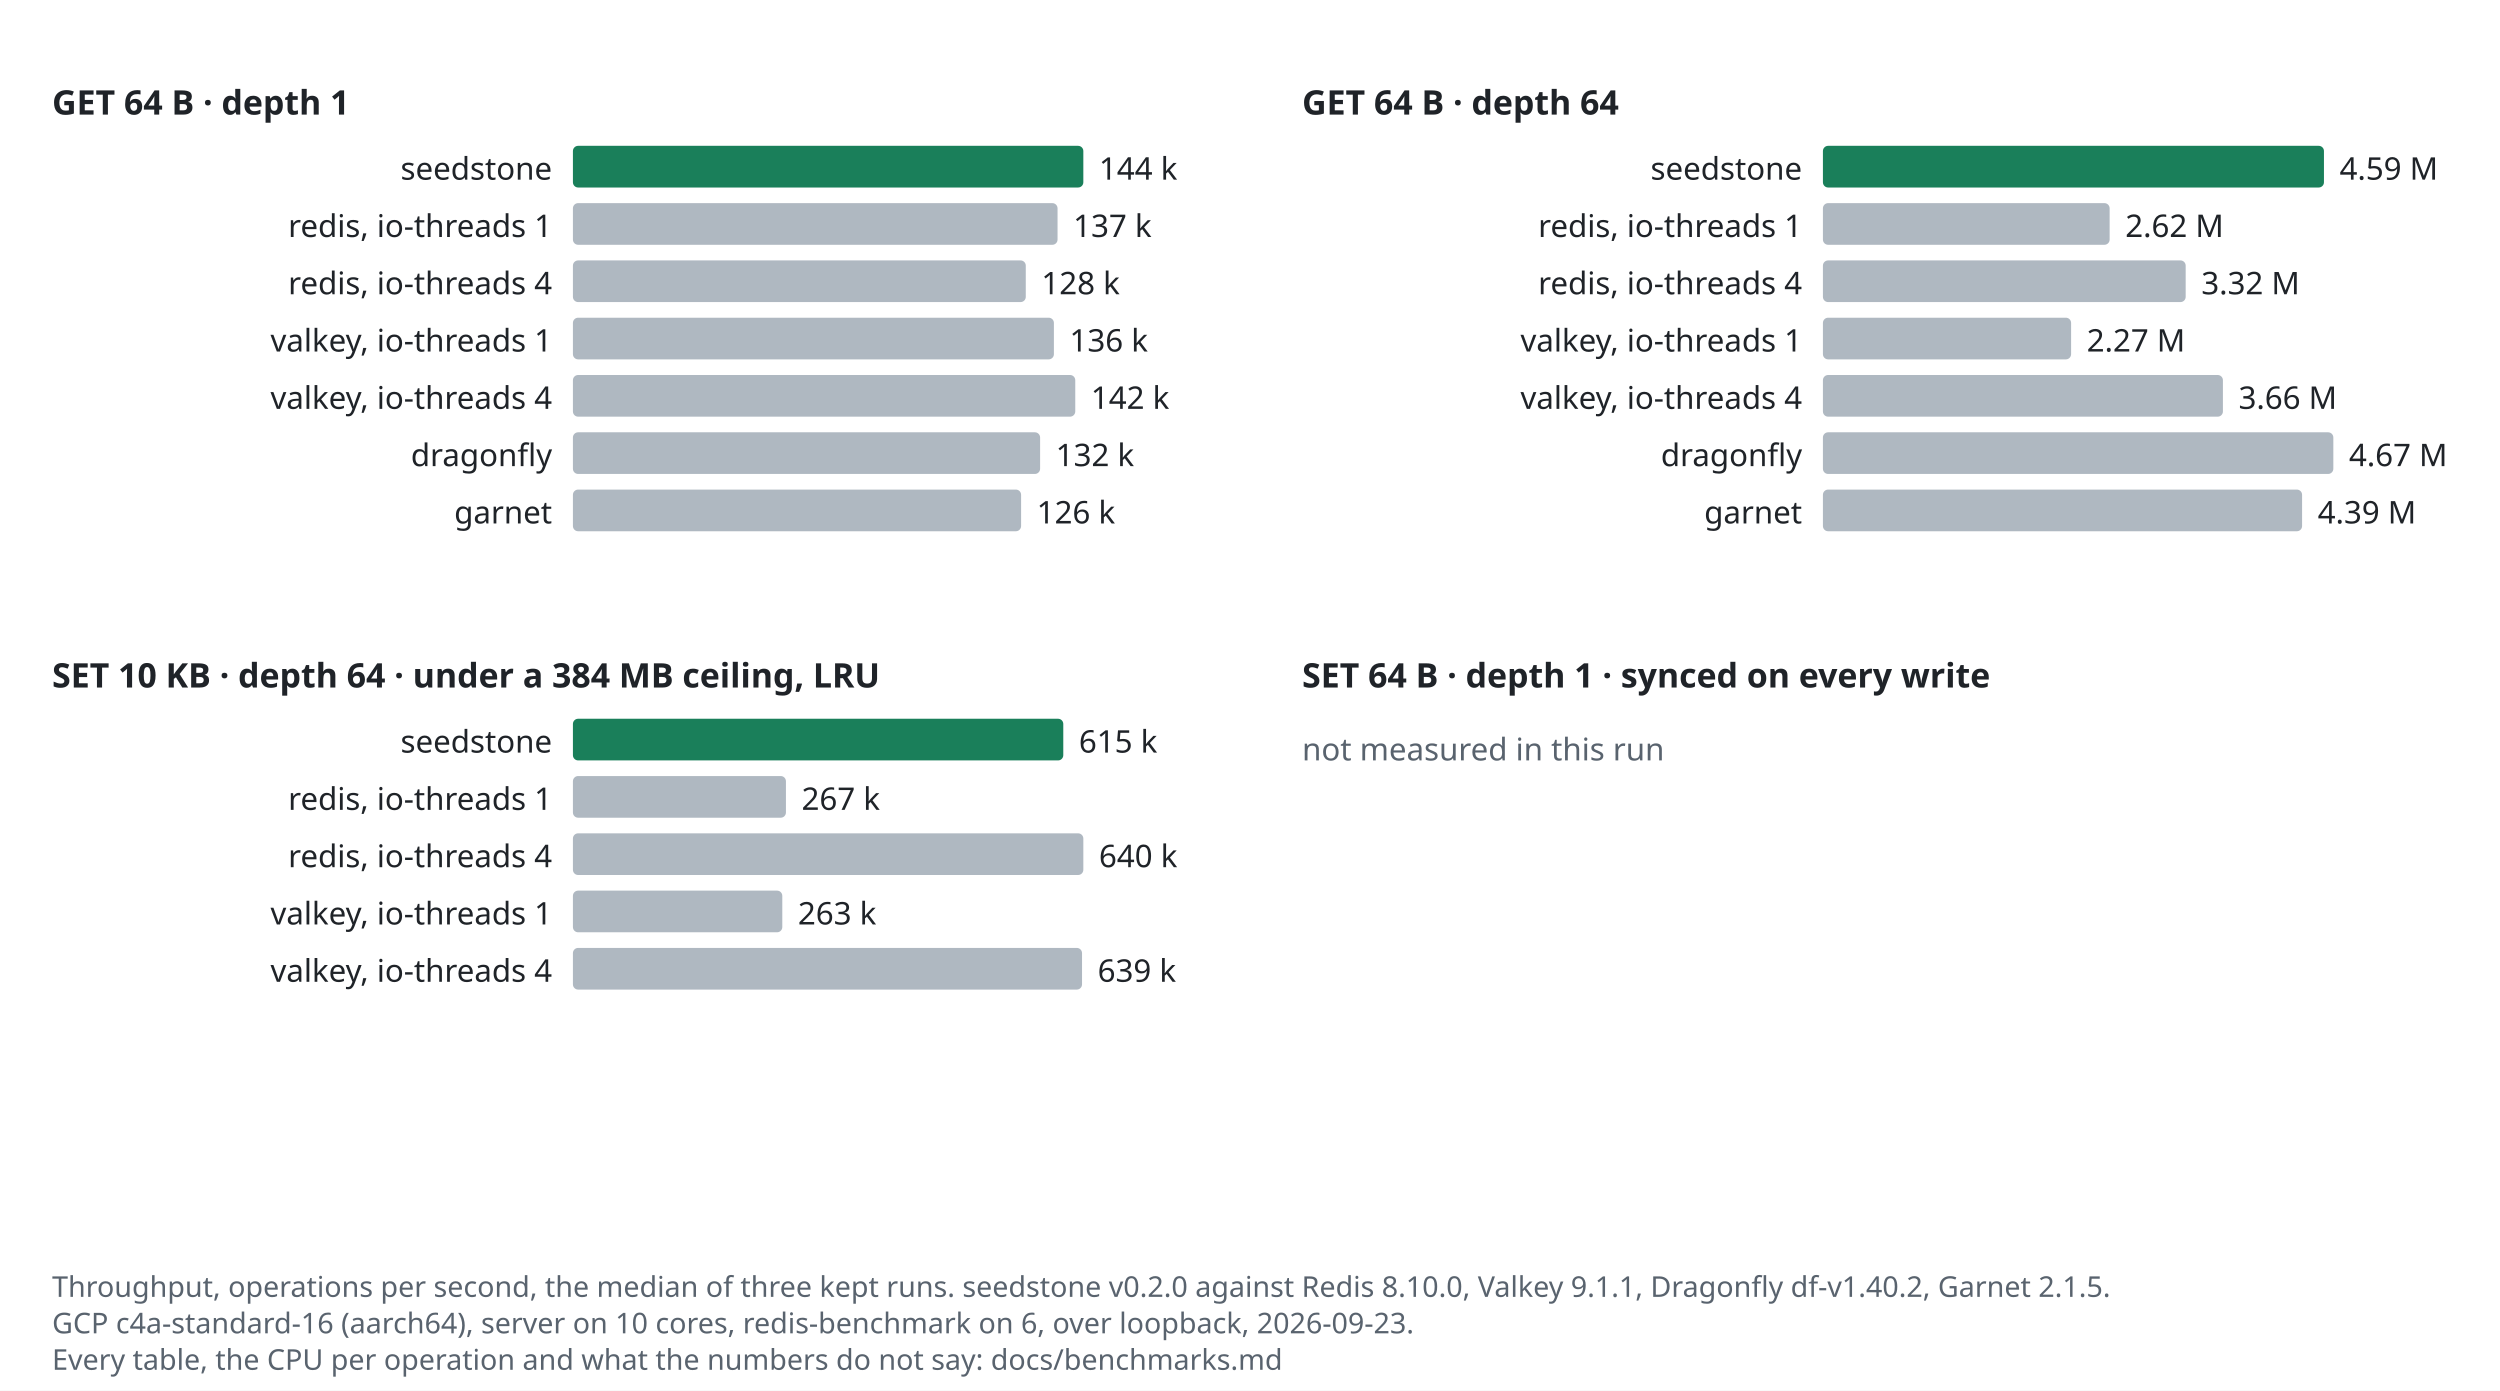
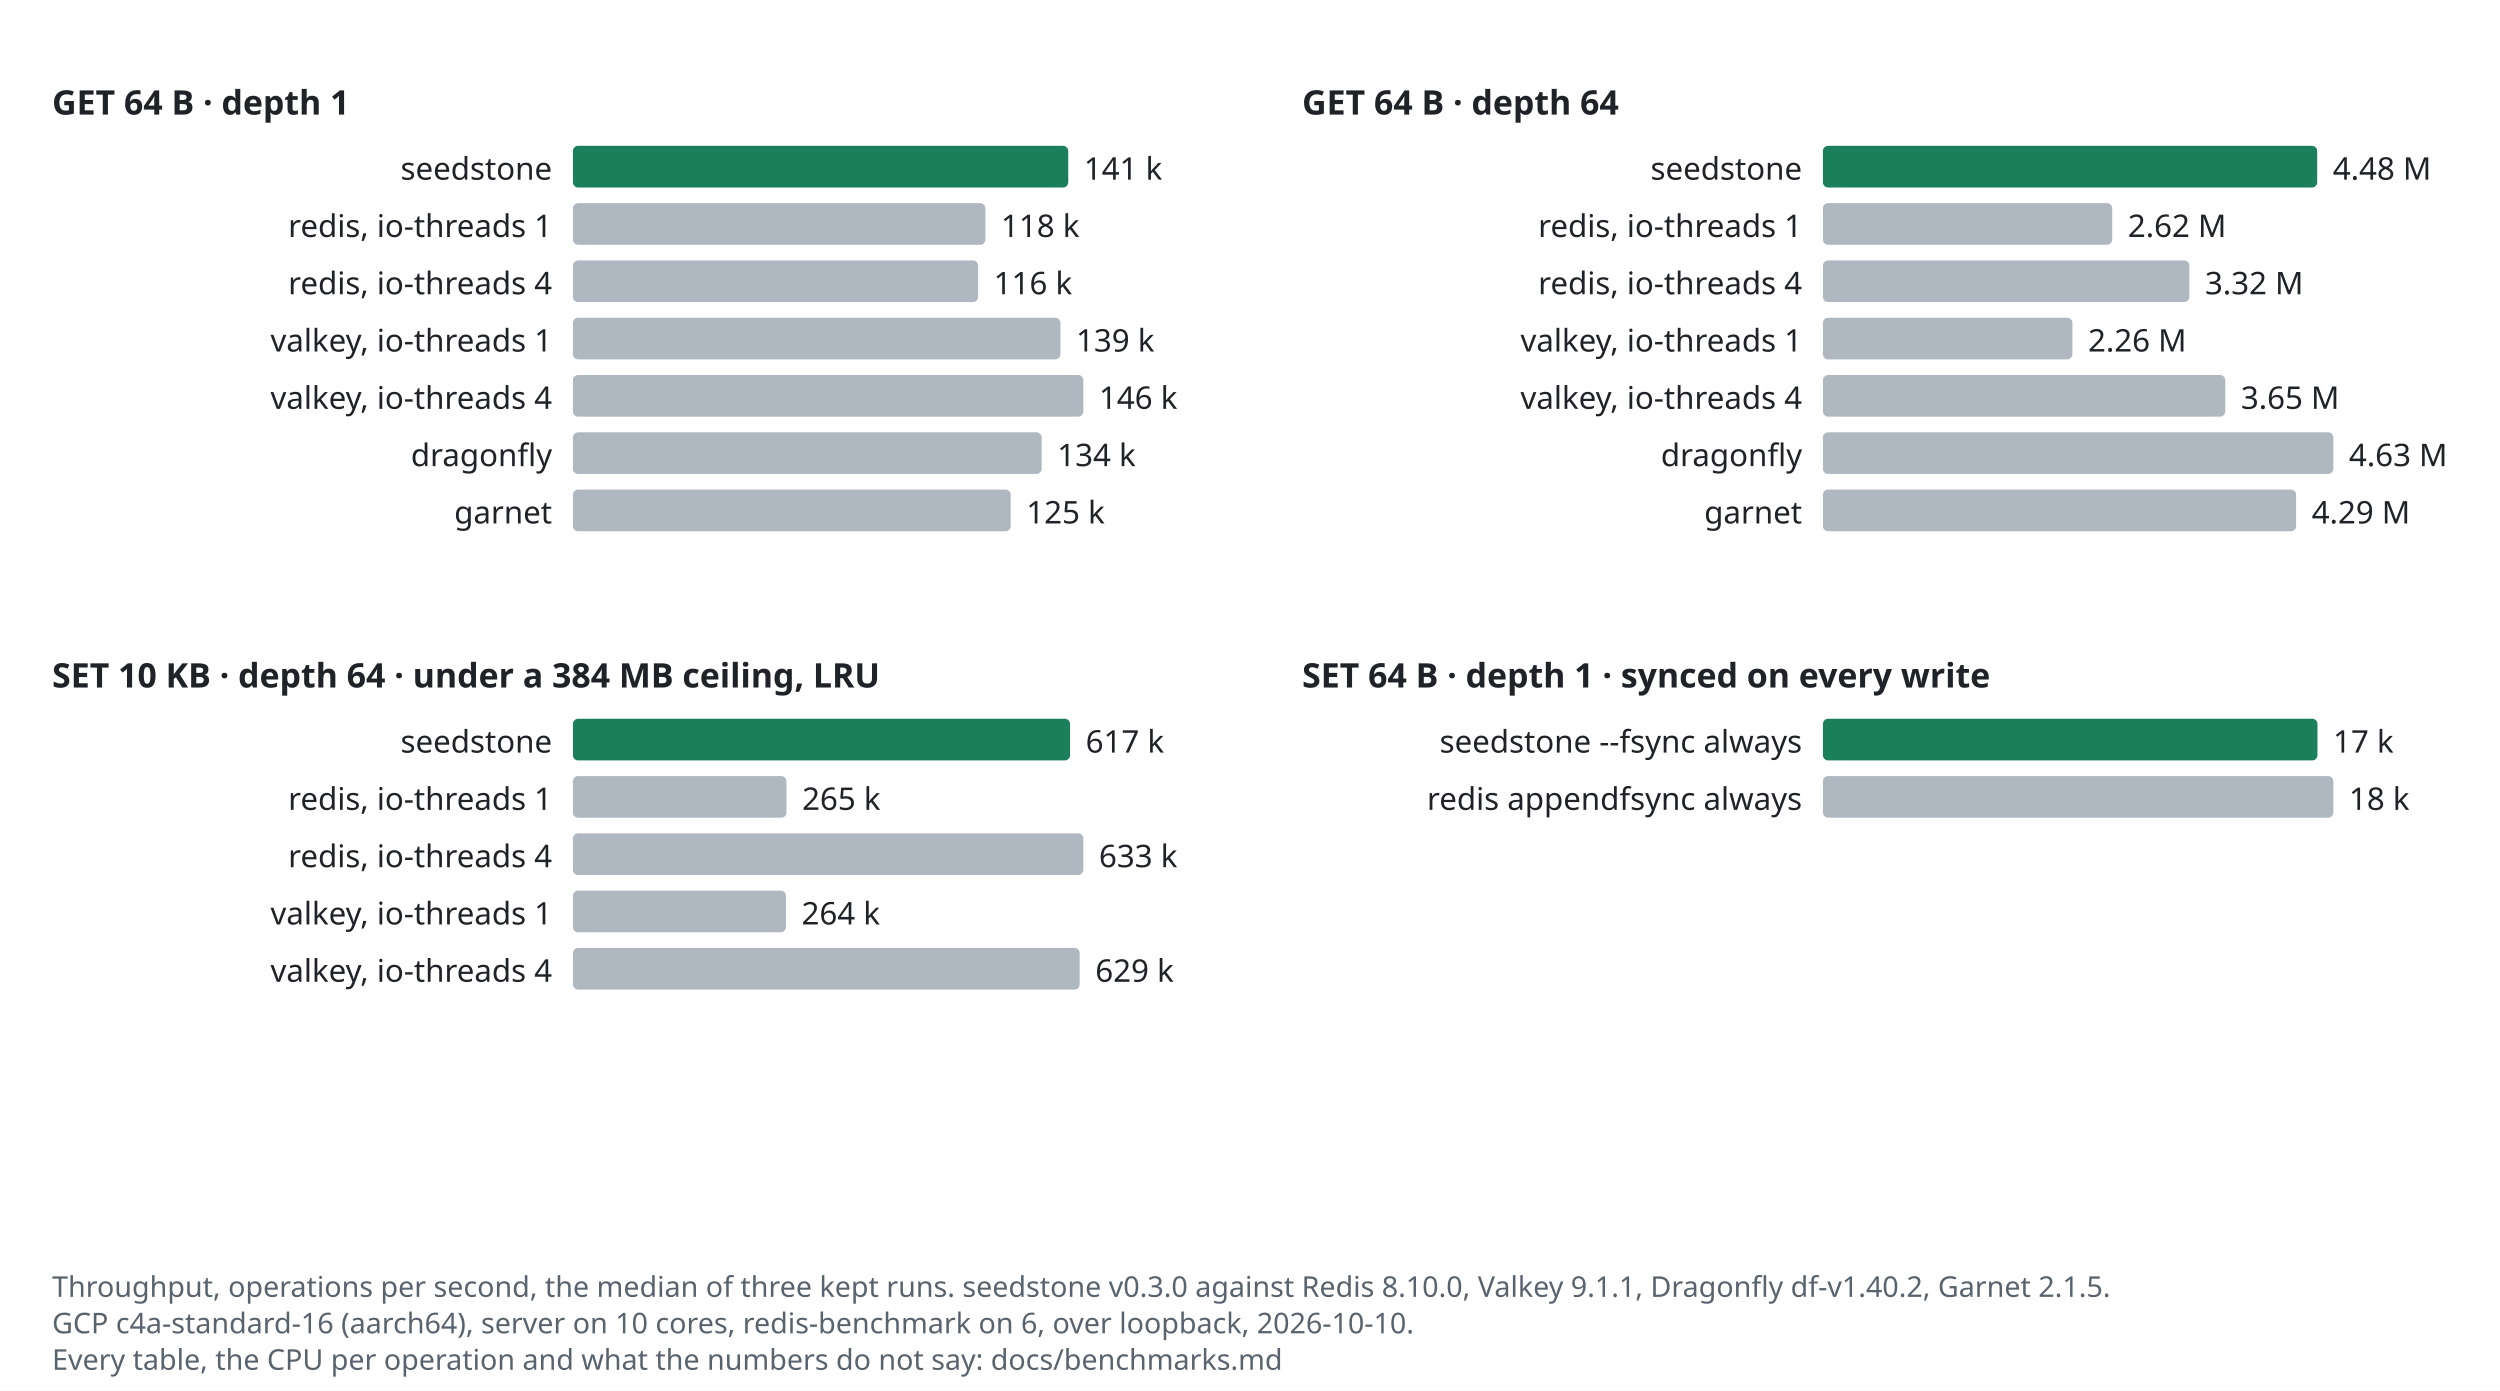
- <svg xmlns="http://www.w3.org/2000/svg" width="960" height="534" viewBox="0 0 960 534" role="img" aria-label="Benchmark throughput, seedstone v0.2.0">
+ <svg xmlns="http://www.w3.org/2000/svg" width="960" height="534" viewBox="0 0 960 534" role="img" aria-label="Benchmark throughput, seedstone v0.3.0">
  <style>.t{font:600 13px ui-sans-serif,system-ui,sans-serif;fill:#1f2328}.l,.v,.m{font:12px ui-sans-serif,system-ui,sans-serif;fill:#1f2328}.m,.c{fill:#59636e}.c{font:11px ui-sans-serif,system-ui,sans-serif}</style>
  <rect width="960" height="534" fill="#ffffff" />
  <text x="20" y="44" class="t">GET 64 B · depth 1</text>
  <text x="212" y="69" class="l" text-anchor="end">seedstone</text>
-   <rect x="220" y="56" width="196.0" height="16" rx="2" fill="#1a7f5a" />
-   <text x="422.0" y="69" class="v">144 k</text>
+   <rect x="220" y="56" width="190.2" height="16" rx="2" fill="#1a7f5a" />
+   <text x="416.2" y="69" class="v">141 k</text>
  <text x="212" y="91" class="l" text-anchor="end">redis, io-threads 1</text>
-   <rect x="220" y="78" width="186.1" height="16" rx="2" fill="#afb8c1" />
-   <text x="412.1" y="91" class="v">137 k</text>
+   <rect x="220" y="78" width="158.4" height="16" rx="2" fill="#afb8c1" />
+   <text x="384.4" y="91" class="v">118 k</text>
  <text x="212" y="113" class="l" text-anchor="end">redis, io-threads 4</text>
-   <rect x="220" y="100" width="173.9" height="16" rx="2" fill="#afb8c1" />
-   <text x="399.9" y="113" class="v">128 k</text>
+   <rect x="220" y="100" width="155.6" height="16" rx="2" fill="#afb8c1" />
+   <text x="381.6" y="113" class="v">116 k</text>
  <text x="212" y="135" class="l" text-anchor="end">valkey, io-threads 1</text>
-   <rect x="220" y="122" width="184.7" height="16" rx="2" fill="#afb8c1" />
-   <text x="410.7" y="135" class="v">136 k</text>
+   <rect x="220" y="122" width="187.2" height="16" rx="2" fill="#afb8c1" />
+   <text x="413.2" y="135" class="v">139 k</text>
  <text x="212" y="157" class="l" text-anchor="end">valkey, io-threads 4</text>
-   <rect x="220" y="144" width="192.9" height="16" rx="2" fill="#afb8c1" />
-   <text x="418.9" y="157" class="v">142 k</text>
+   <rect x="220" y="144" width="196.0" height="16" rx="2" fill="#afb8c1" />
+   <text x="422.0" y="157" class="v">146 k</text>
  <text x="212" y="179" class="l" text-anchor="end">dragonfly</text>
-   <rect x="220" y="166" width="179.4" height="16" rx="2" fill="#afb8c1" />
-   <text x="405.4" y="179" class="v">132 k</text>
+   <rect x="220" y="166" width="180.0" height="16" rx="2" fill="#afb8c1" />
+   <text x="406.0" y="179" class="v">134 k</text>
  <text x="212" y="201" class="l" text-anchor="end">garnet</text>
-   <rect x="220" y="188" width="172.1" height="16" rx="2" fill="#afb8c1" />
-   <text x="398.1" y="201" class="v">126 k</text>
+   <rect x="220" y="188" width="168.1" height="16" rx="2" fill="#afb8c1" />
+   <text x="394.1" y="201" class="v">125 k</text>
  <text x="500" y="44" class="t">GET 64 B · depth 64</text>
  <text x="692" y="69" class="l" text-anchor="end">seedstone</text>
-   <rect x="700" y="56" width="192.4" height="16" rx="2" fill="#1a7f5a" />
-   <text x="898.4" y="69" class="v">4.59 M</text>
+   <rect x="700" y="56" width="189.8" height="16" rx="2" fill="#1a7f5a" />
+   <text x="895.8" y="69" class="v">4.48 M</text>
  <text x="692" y="91" class="l" text-anchor="end">redis, io-threads 1</text>
-   <rect x="700" y="78" width="110.1" height="16" rx="2" fill="#afb8c1" />
-   <text x="816.1" y="91" class="v">2.62 M</text>
+   <rect x="700" y="78" width="111.1" height="16" rx="2" fill="#afb8c1" />
+   <text x="817.1" y="91" class="v">2.62 M</text>
  <text x="692" y="113" class="l" text-anchor="end">redis, io-threads 4</text>
-   <rect x="700" y="100" width="139.3" height="16" rx="2" fill="#afb8c1" />
-   <text x="845.3" y="113" class="v">3.32 M</text>
+   <rect x="700" y="100" width="140.7" height="16" rx="2" fill="#afb8c1" />
+   <text x="846.7" y="113" class="v">3.32 M</text>
  <text x="692" y="135" class="l" text-anchor="end">valkey, io-threads 1</text>
-   <rect x="700" y="122" width="95.3" height="16" rx="2" fill="#afb8c1" />
-   <text x="801.3" y="135" class="v">2.27 M</text>
+   <rect x="700" y="122" width="95.8" height="16" rx="2" fill="#afb8c1" />
+   <text x="801.8" y="135" class="v">2.26 M</text>
  <text x="692" y="157" class="l" text-anchor="end">valkey, io-threads 4</text>
-   <rect x="700" y="144" width="153.6" height="16" rx="2" fill="#afb8c1" />
-   <text x="859.6" y="157" class="v">3.66 M</text>
+   <rect x="700" y="144" width="154.5" height="16" rx="2" fill="#afb8c1" />
+   <text x="860.5" y="157" class="v">3.65 M</text>
  <text x="692" y="179" class="l" text-anchor="end">dragonfly</text>
  <rect x="700" y="166" width="196.0" height="16" rx="2" fill="#afb8c1" />
-   <text x="902.0" y="179" class="v">4.67 M</text>
+   <text x="902.0" y="179" class="v">4.63 M</text>
  <text x="692" y="201" class="l" text-anchor="end">garnet</text>
-   <rect x="700" y="188" width="184.0" height="16" rx="2" fill="#afb8c1" />
-   <text x="890.0" y="201" class="v">4.39 M</text>
+   <rect x="700" y="188" width="181.7" height="16" rx="2" fill="#afb8c1" />
+   <text x="887.7" y="201" class="v">4.29 M</text>
  <text x="20" y="264" class="t">SET 10 KB · depth 64 · under a 384 MB ceiling, LRU</text>
  <text x="212" y="289" class="l" text-anchor="end">seedstone</text>
-   <rect x="220" y="276" width="188.3" height="16" rx="2" fill="#1a7f5a" />
-   <text x="414.3" y="289" class="v">615 k</text>
+   <rect x="220" y="276" width="190.9" height="16" rx="2" fill="#1a7f5a" />
+   <text x="416.9" y="289" class="v">617 k</text>
  <text x="212" y="311" class="l" text-anchor="end">redis, io-threads 1</text>
-   <rect x="220" y="298" width="81.8" height="16" rx="2" fill="#afb8c1" />
-   <text x="307.8" y="311" class="v">267 k</text>
+   <rect x="220" y="298" width="82.0" height="16" rx="2" fill="#afb8c1" />
+   <text x="308.0" y="311" class="v">265 k</text>
  <text x="212" y="333" class="l" text-anchor="end">redis, io-threads 4</text>
  <rect x="220" y="320" width="196.0" height="16" rx="2" fill="#afb8c1" />
-   <text x="422.0" y="333" class="v">640 k</text>
+   <text x="422.0" y="333" class="v">633 k</text>
  <text x="212" y="355" class="l" text-anchor="end">valkey, io-threads 1</text>
-   <rect x="220" y="342" width="80.4" height="16" rx="2" fill="#afb8c1" />
-   <text x="306.4" y="355" class="v">263 k</text>
+   <rect x="220" y="342" width="81.8" height="16" rx="2" fill="#afb8c1" />
+   <text x="307.8" y="355" class="v">264 k</text>
  <text x="212" y="377" class="l" text-anchor="end">valkey, io-threads 4</text>
-   <rect x="220" y="364" width="195.5" height="16" rx="2" fill="#afb8c1" />
-   <text x="421.5" y="377" class="v">639 k</text>
+   <rect x="220" y="364" width="194.6" height="16" rx="2" fill="#afb8c1" />
+   <text x="420.6" y="377" class="v">629 k</text>
  <text x="500" y="264" class="t">SET 64 B · depth 1 · synced on every write</text>
-   <text x="500" y="292" class="m">not measured in this run</text>
-   <text x="20" y="498" class="c">Throughput, operations per second, the median of three kept runs. seedstone v0.2.0 against Redis 8.10.0, Valkey 9.1.1, Dragonfly df-v1.40.2, Garnet 2.1.5.</text>
-   <text x="20" y="512" class="c">GCP c4a-standard-16 (aarch64), server on 10 cores, redis-benchmark on 6, over loopback, 2026-09-23.</text>
+   <text x="692" y="289" class="l" text-anchor="end">seedstone --fsync always</text>
+   <rect x="700" y="276" width="189.9" height="16" rx="2" fill="#1a7f5a" />
+   <text x="895.9" y="289" class="v">17 k</text>
+   <text x="692" y="311" class="l" text-anchor="end">redis appendfsync always</text>
+   <rect x="700" y="298" width="196.0" height="16" rx="2" fill="#afb8c1" />
+   <text x="902.0" y="311" class="v">18 k</text>
+   <text x="20" y="498" class="c">Throughput, operations per second, the median of three kept runs. seedstone v0.3.0 against Redis 8.10.0, Valkey 9.1.1, Dragonfly df-v1.40.2, Garnet 2.1.5.</text>
+   <text x="20" y="512" class="c">GCP c4a-standard-16 (aarch64), server on 10 cores, redis-benchmark on 6, over loopback, 2026-10-10.</text>
  <text x="20" y="526" class="c">Every table, the CPU per operation and what the numbers do not say: docs/benchmarks.md</text>
</svg>
